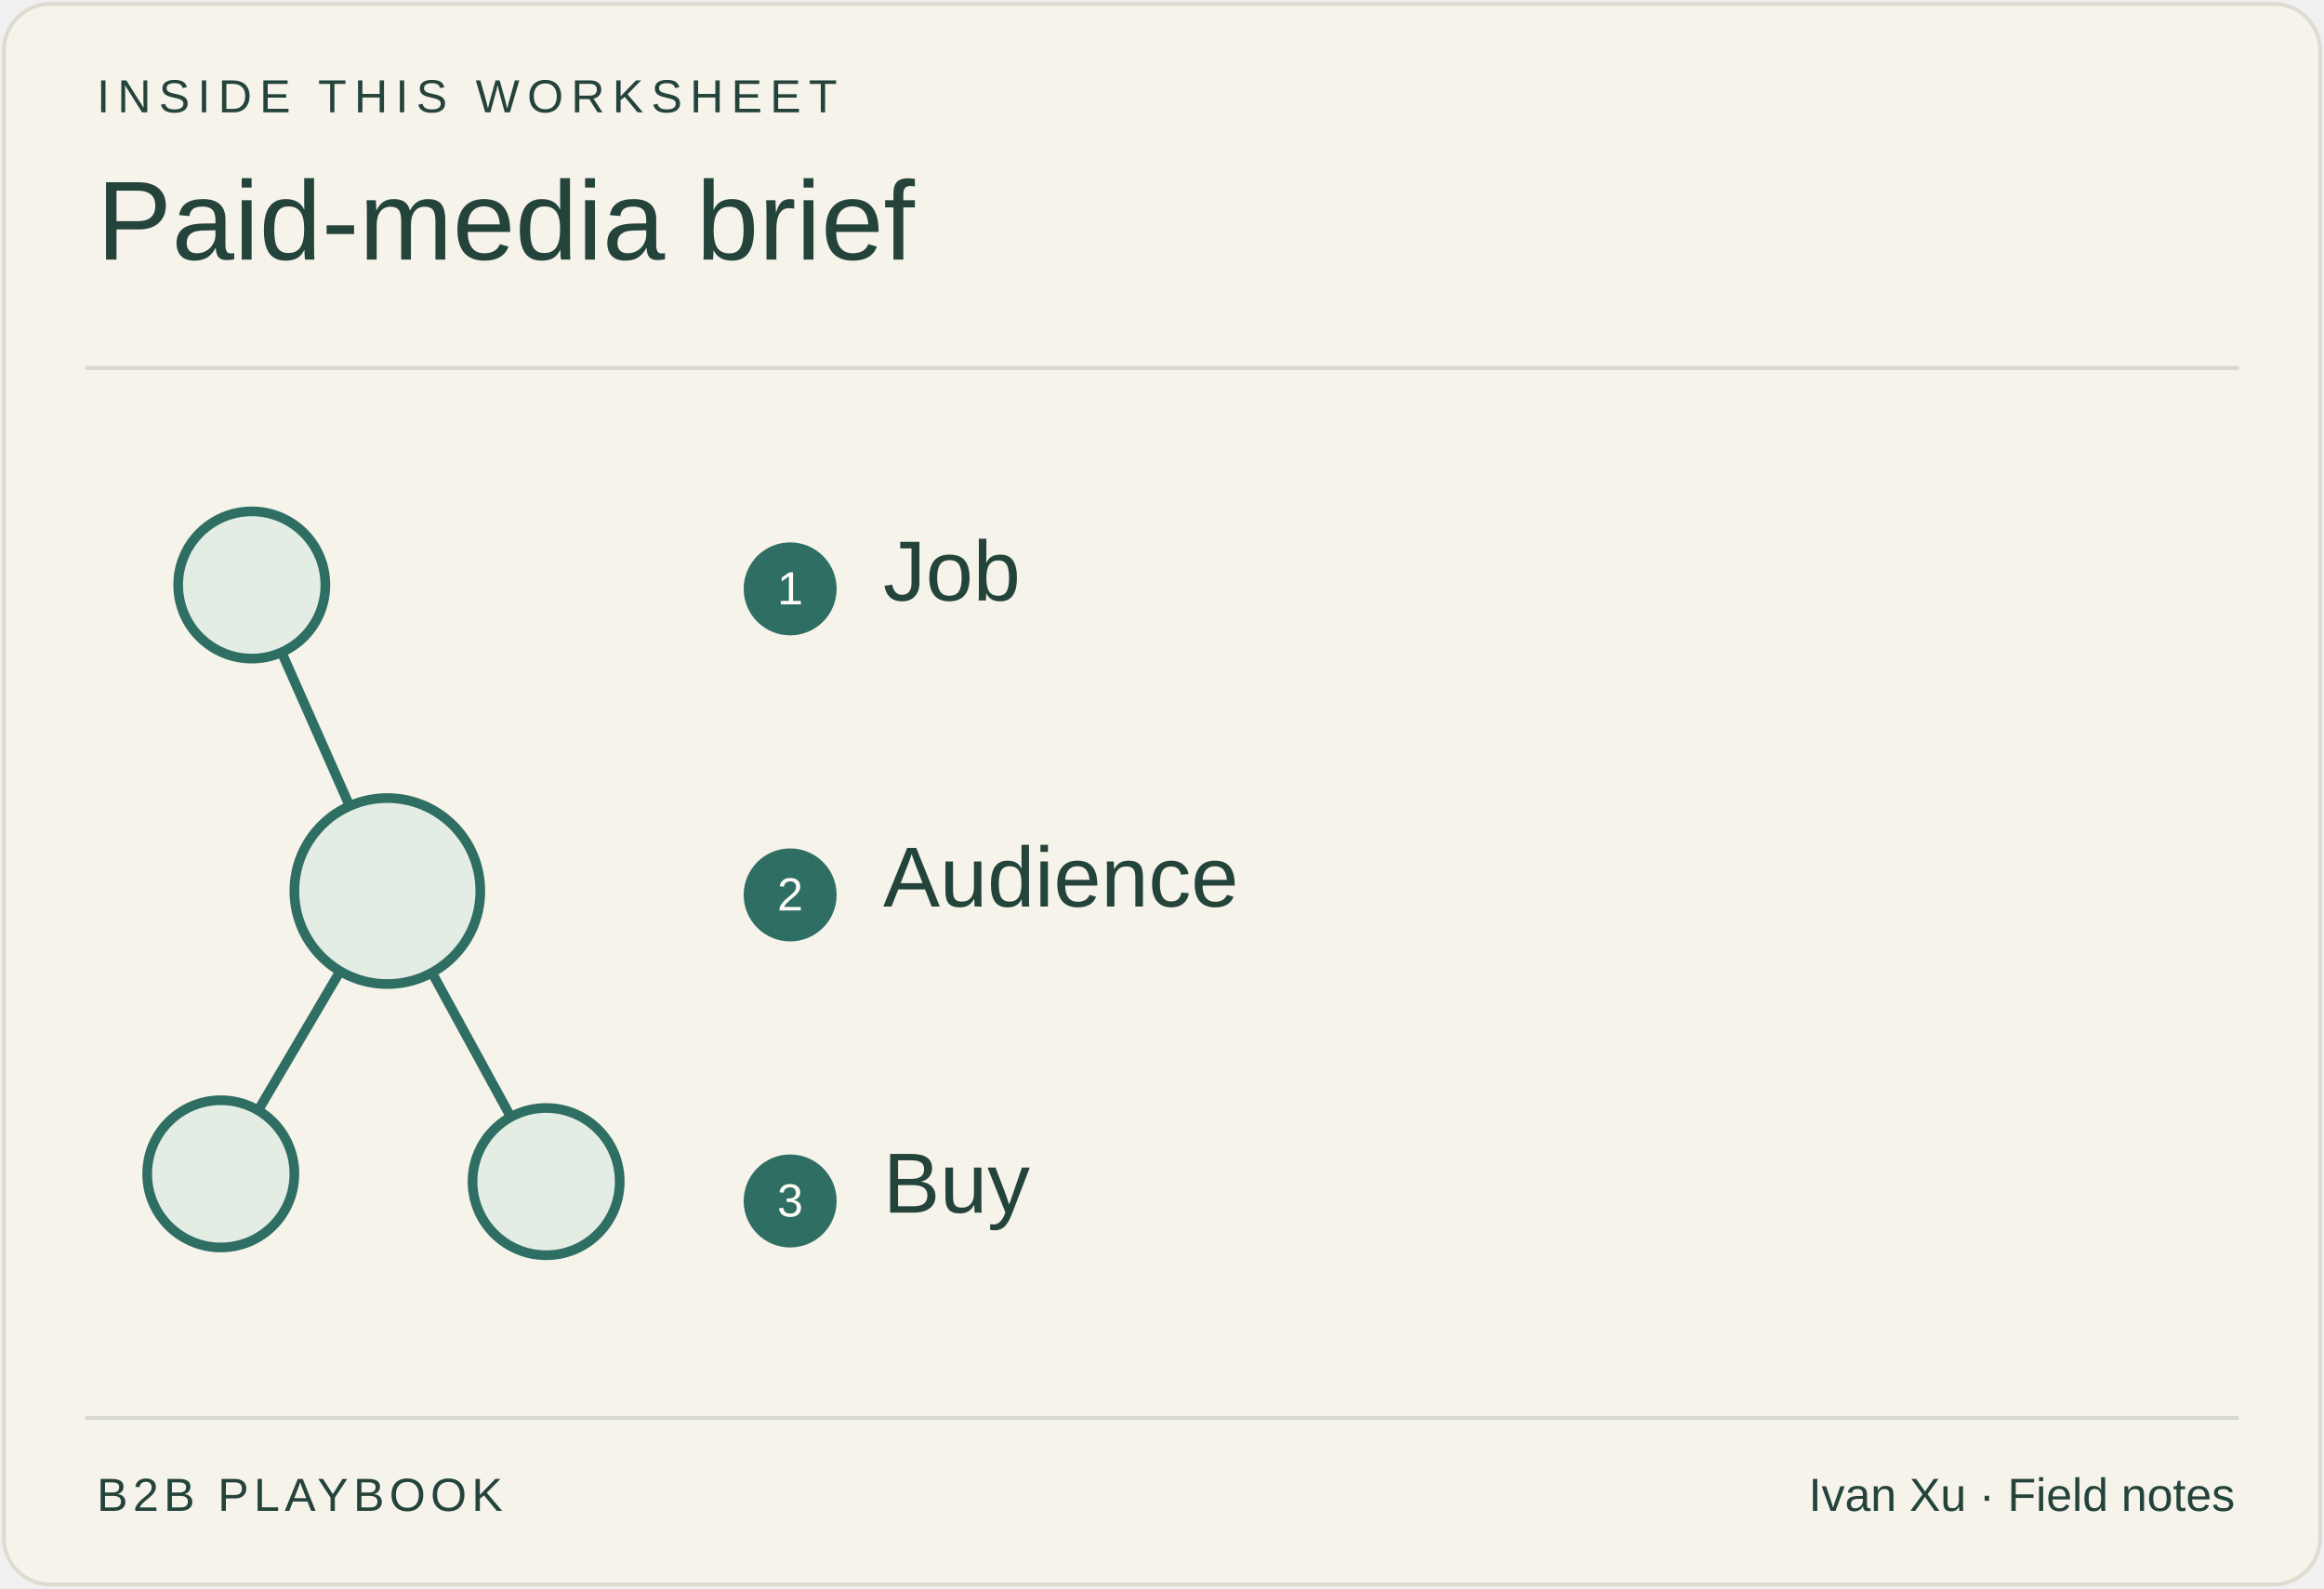
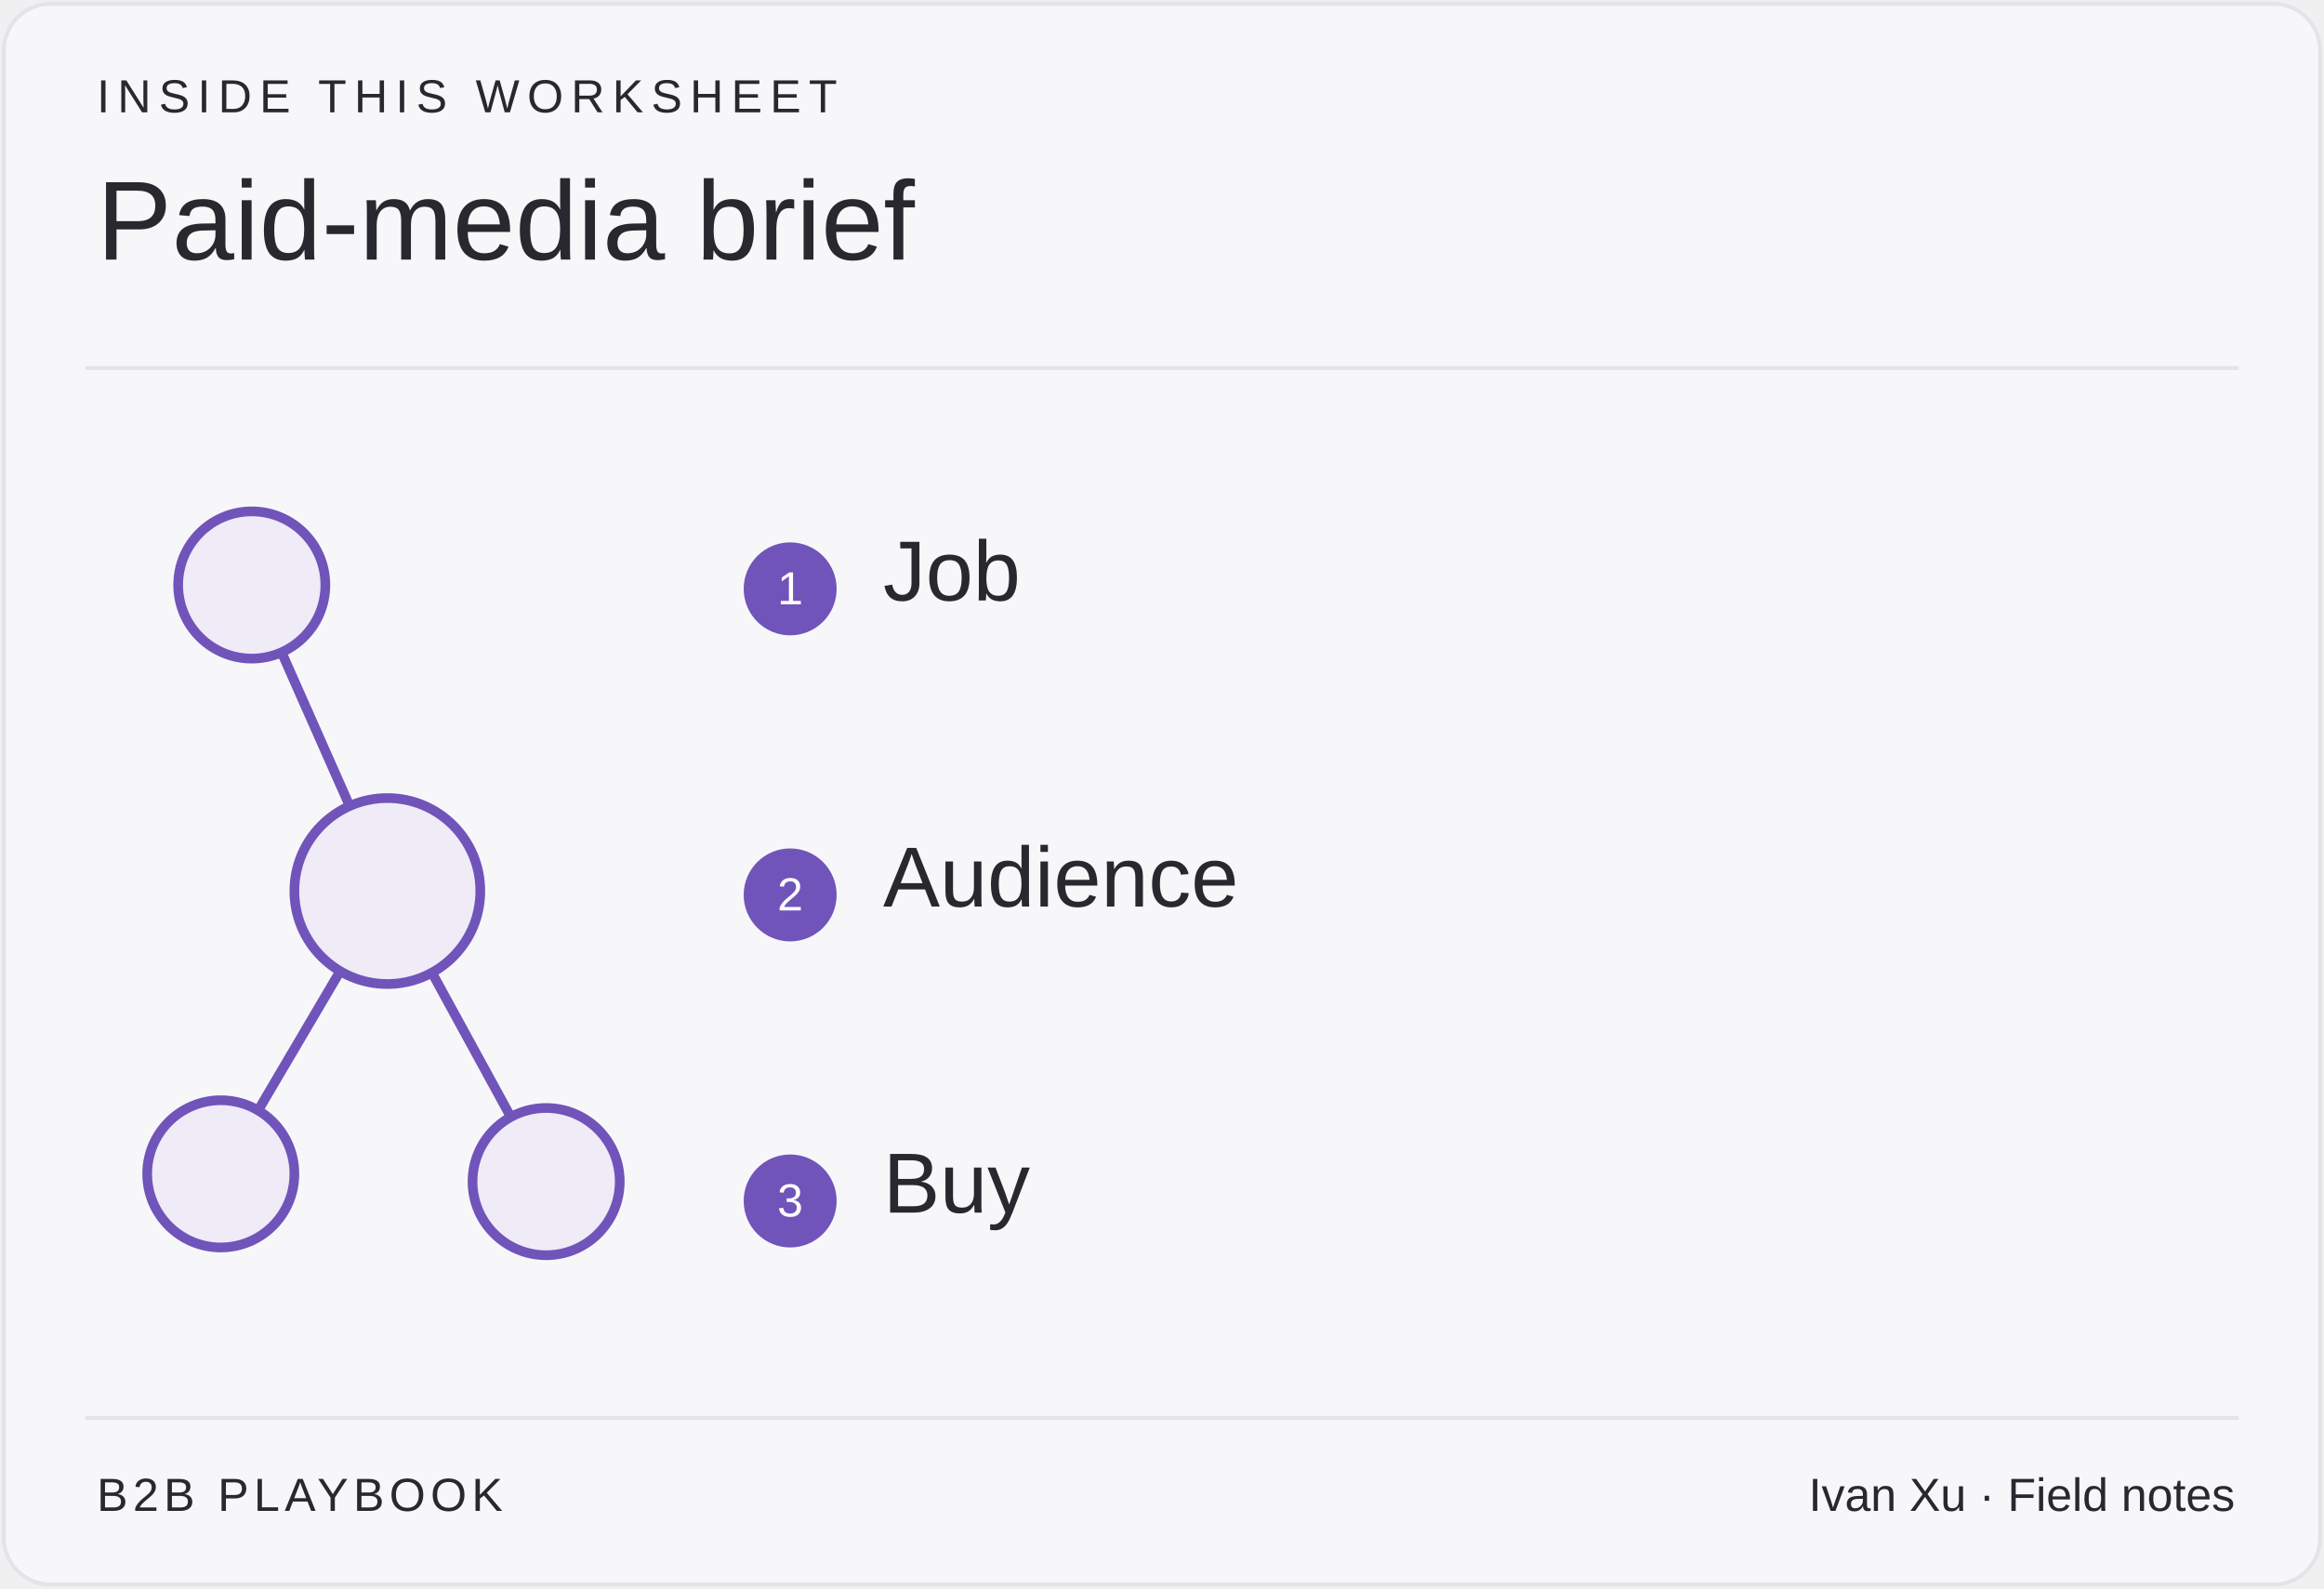
<svg xmlns="http://www.w3.org/2000/svg" width="600" height="410" viewBox="0 0 600 410" role="img" aria-labelledby="title description">
-   <style>@media (prefers-color-scheme: dark){[fill="#F6F3EA"]{fill:#24362E}[fill="#24443B"]{fill:#E3EBDD}[fill="#E4EDE4"]{fill:#344A40}[fill="#FFFDF7"]{fill:#1B2923}[fill="#2F6E63"]{fill:#A4CDBC}[stroke="#2F6E63"]{stroke:#A4CDBC}[stroke="#DEDCD1"],[stroke="#D7D9CD"],[stroke="#DADCCF"]{stroke:#486052}}</style>
-   <rect x="1" y="1" width="598" height="408" rx="12" fill="#F6F3EA" stroke="#DEDCD1" />
-   <path d="M22 95h556M22 366h556" stroke="#D7D9CD" />
-   <g fill="#24443B" font-family="Arial, Helvetica, sans-serif">
+   <style>@media (prefers-color-scheme: dark){[fill="#F7F7FA"]{fill:#202024}[fill="#29282F"]{fill:#EDECF2}[fill="#EFEBF7"]{fill:#302A40}[fill="#FFFFFF"]{fill:#18171C}[fill="#7054BA"]{fill:#B6A0ED}[stroke="#7054BA"]{stroke:#B6A0ED}[stroke="#E4E3EA"],[stroke="#E4E3EA"],[stroke="#E4E3EA"]{stroke:#45414E}}</style>
+   <rect x="1" y="1" width="598" height="408" rx="12" fill="#F7F7FA" stroke="#E4E3EA" />
+   <path d="M22 95h556M22 366h556" stroke="#E4E3EA" />
+   <g fill="#29282F" font-family="Arial, Helvetica, sans-serif">
    <text x="25" y="29" font-size="12" letter-spacing="2">INSIDE THIS WORKSHEET</text>
    <text x="25" y="67" font-size="29">
      <tspan x="25" dy="0">Paid-media brief</tspan>
    </text>
-     <g stroke="#2F6E63" stroke-width="2.5" stroke-linecap="round" stroke-linejoin="round" fill="#E4EDE4">
+     <g stroke="#7054BA" stroke-width="2.5" stroke-linecap="round" stroke-linejoin="round" fill="#EFEBF7">
      <path d="M100 230L65 151m35 79l41 75m-41-75l-43 73" fill="none" />
      <circle cx="100" cy="230" r="24" />
      <circle cx="65" cy="151" r="19" />
      <circle cx="141" cy="305" r="19" />
      <circle cx="57" cy="303" r="19" />
    </g>
-     <circle cx="204" cy="152" r="12" fill="#2F6E63" />
-     <text x="204" y="156" text-anchor="middle" font-size="12" fill="#FFFDF7">1</text>
+     <circle cx="204" cy="152" r="12" fill="#7054BA" />
+     <text x="204" y="156" text-anchor="middle" font-size="12" fill="#FFFFFF">1</text>
    <text x="228" y="155" font-size="22">
      <tspan x="228" dy="0">Job</tspan>
    </text>
-     <circle cx="204" cy="231" r="12" fill="#2F6E63" />
-     <text x="204" y="235" text-anchor="middle" font-size="12" fill="#FFFDF7">2</text>
+     <circle cx="204" cy="231" r="12" fill="#7054BA" />
+     <text x="204" y="235" text-anchor="middle" font-size="12" fill="#FFFFFF">2</text>
    <text x="228" y="234" font-size="22">
      <tspan x="228" dy="0">Audience</tspan>
    </text>
-     <circle cx="204" cy="310" r="12" fill="#2F6E63" />
-     <text x="204" y="314" text-anchor="middle" font-size="12" fill="#FFFDF7">3</text>
+     <circle cx="204" cy="310" r="12" fill="#7054BA" />
+     <text x="204" y="314" text-anchor="middle" font-size="12" fill="#FFFFFF">3</text>
    <text x="228" y="313" font-size="22">
      <tspan x="228" dy="0">Buy</tspan>
    </text>
    <text x="25" y="390" font-size="12" letter-spacing="1.3">B2B PLAYBOOK</text>
    <text x="577" y="390" text-anchor="end" font-size="12">Ivan Xu · Field notes</text>
  </g>
</svg>
